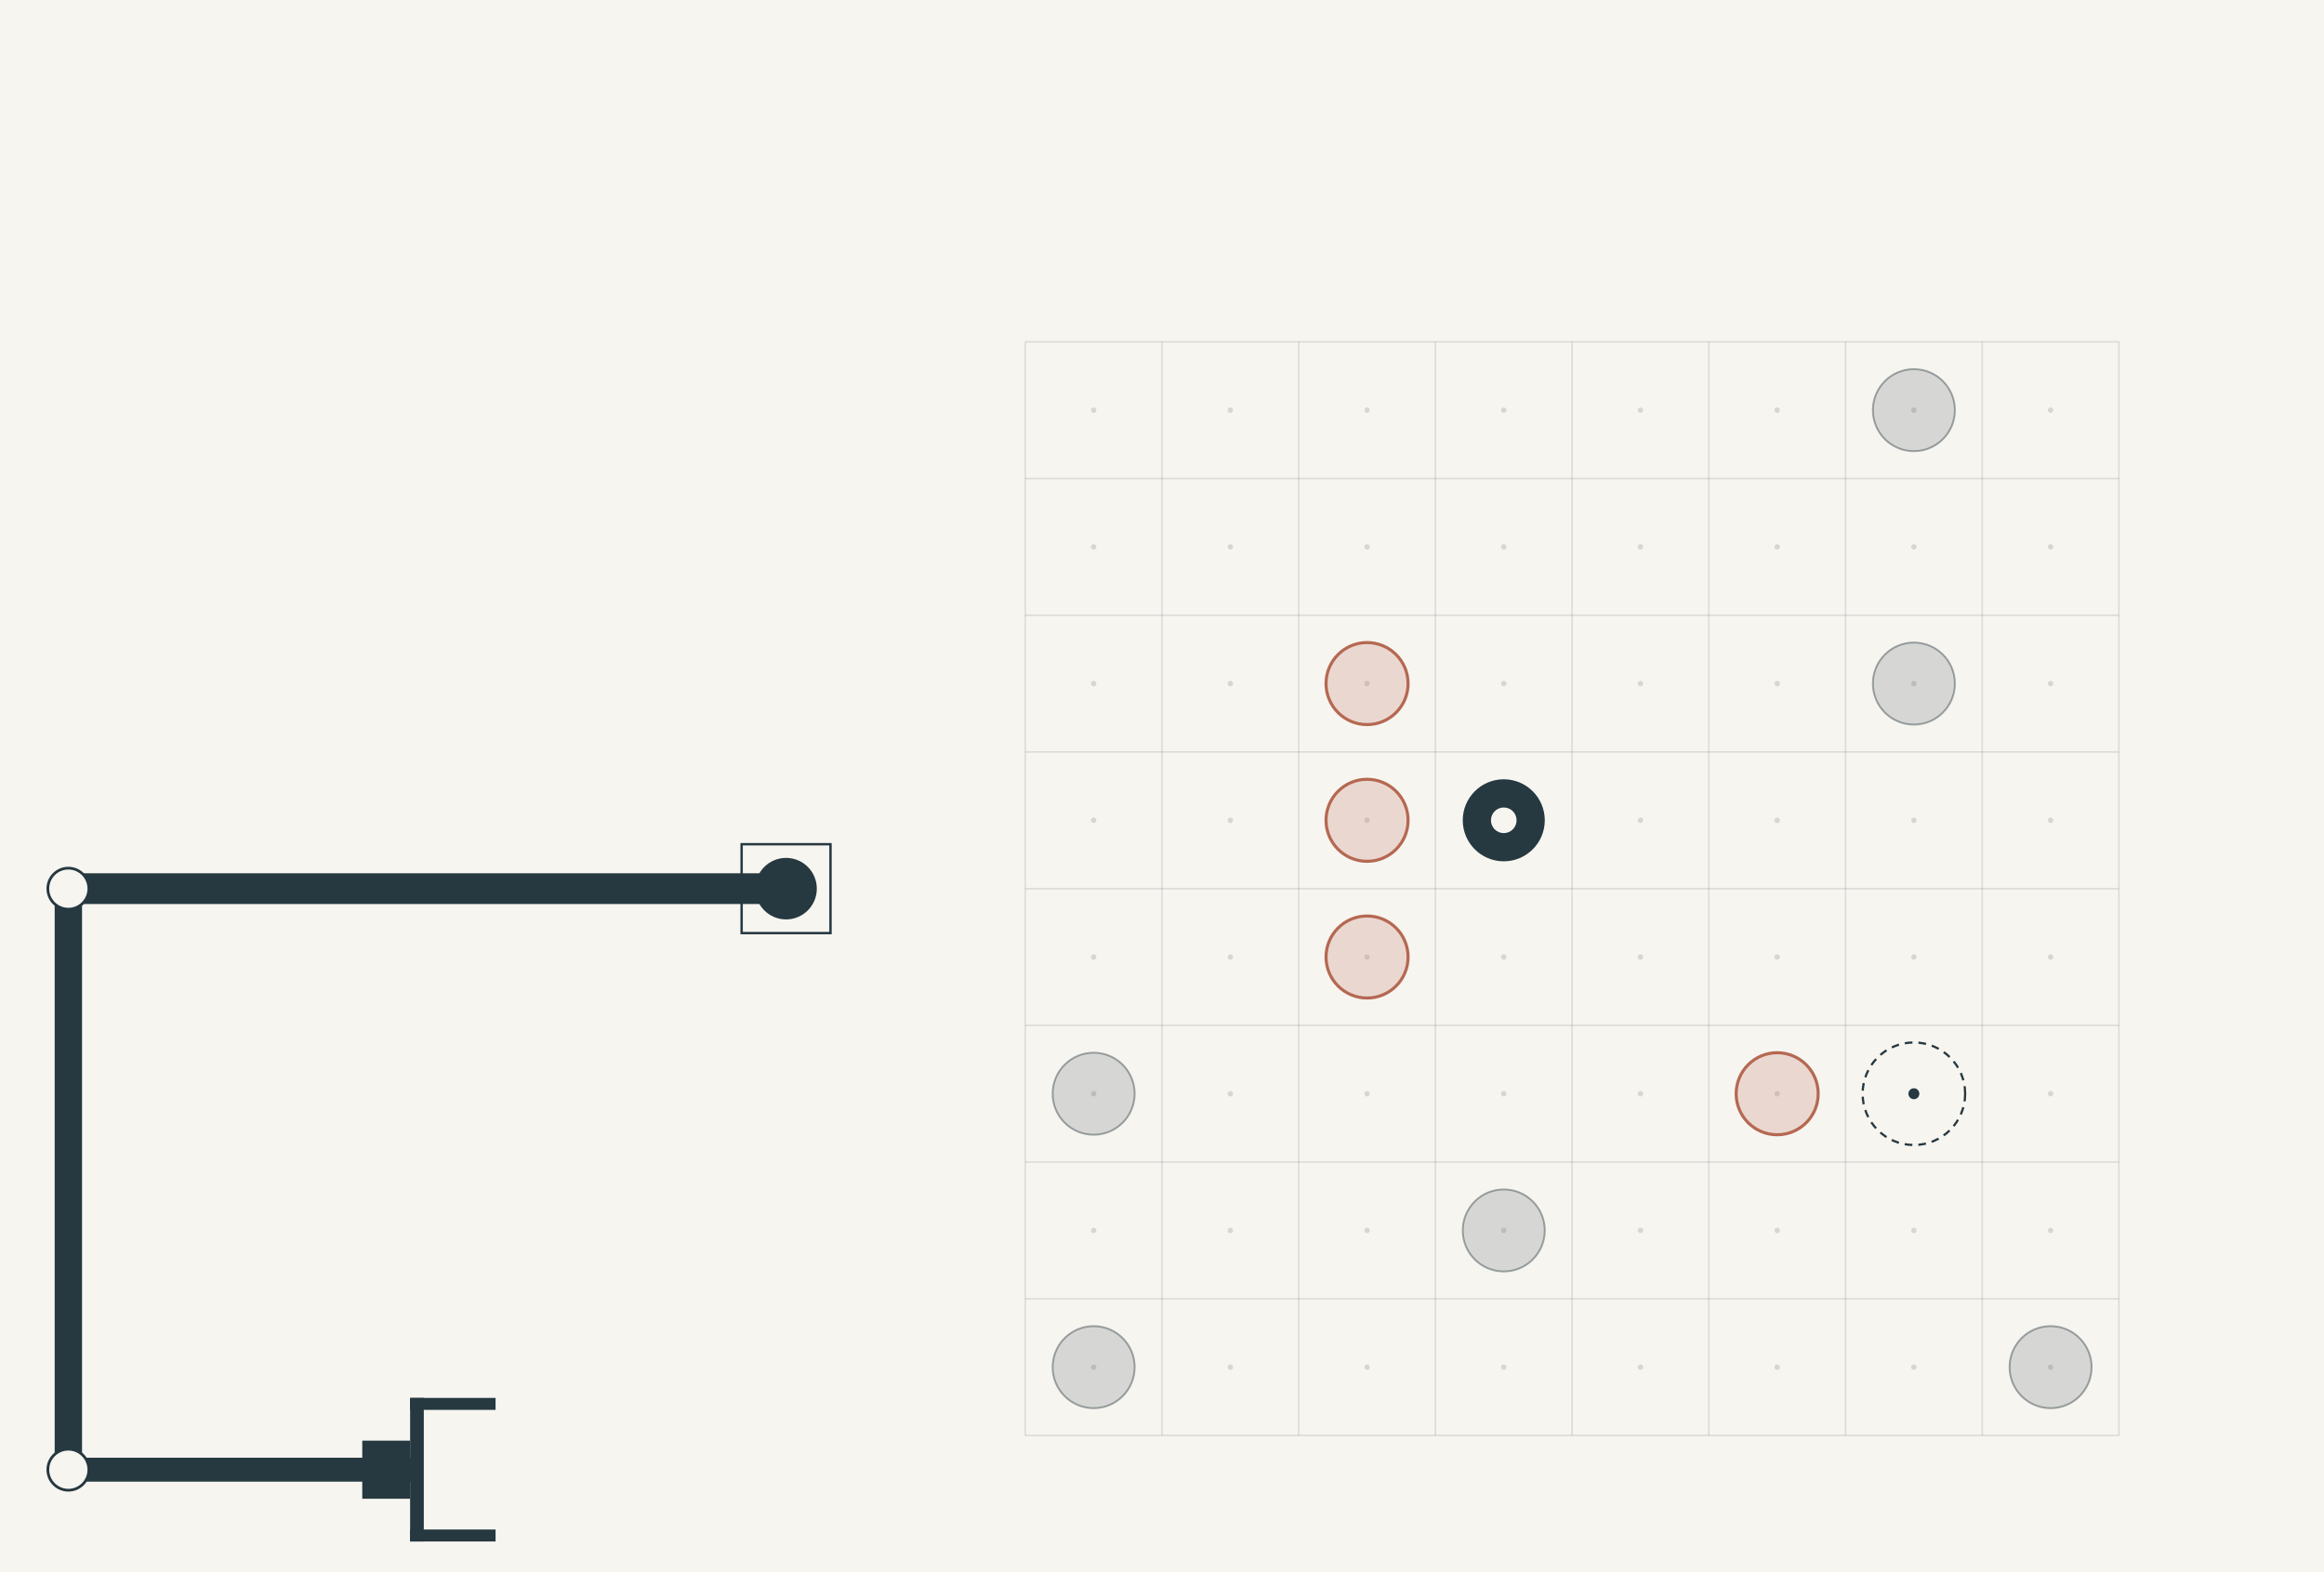
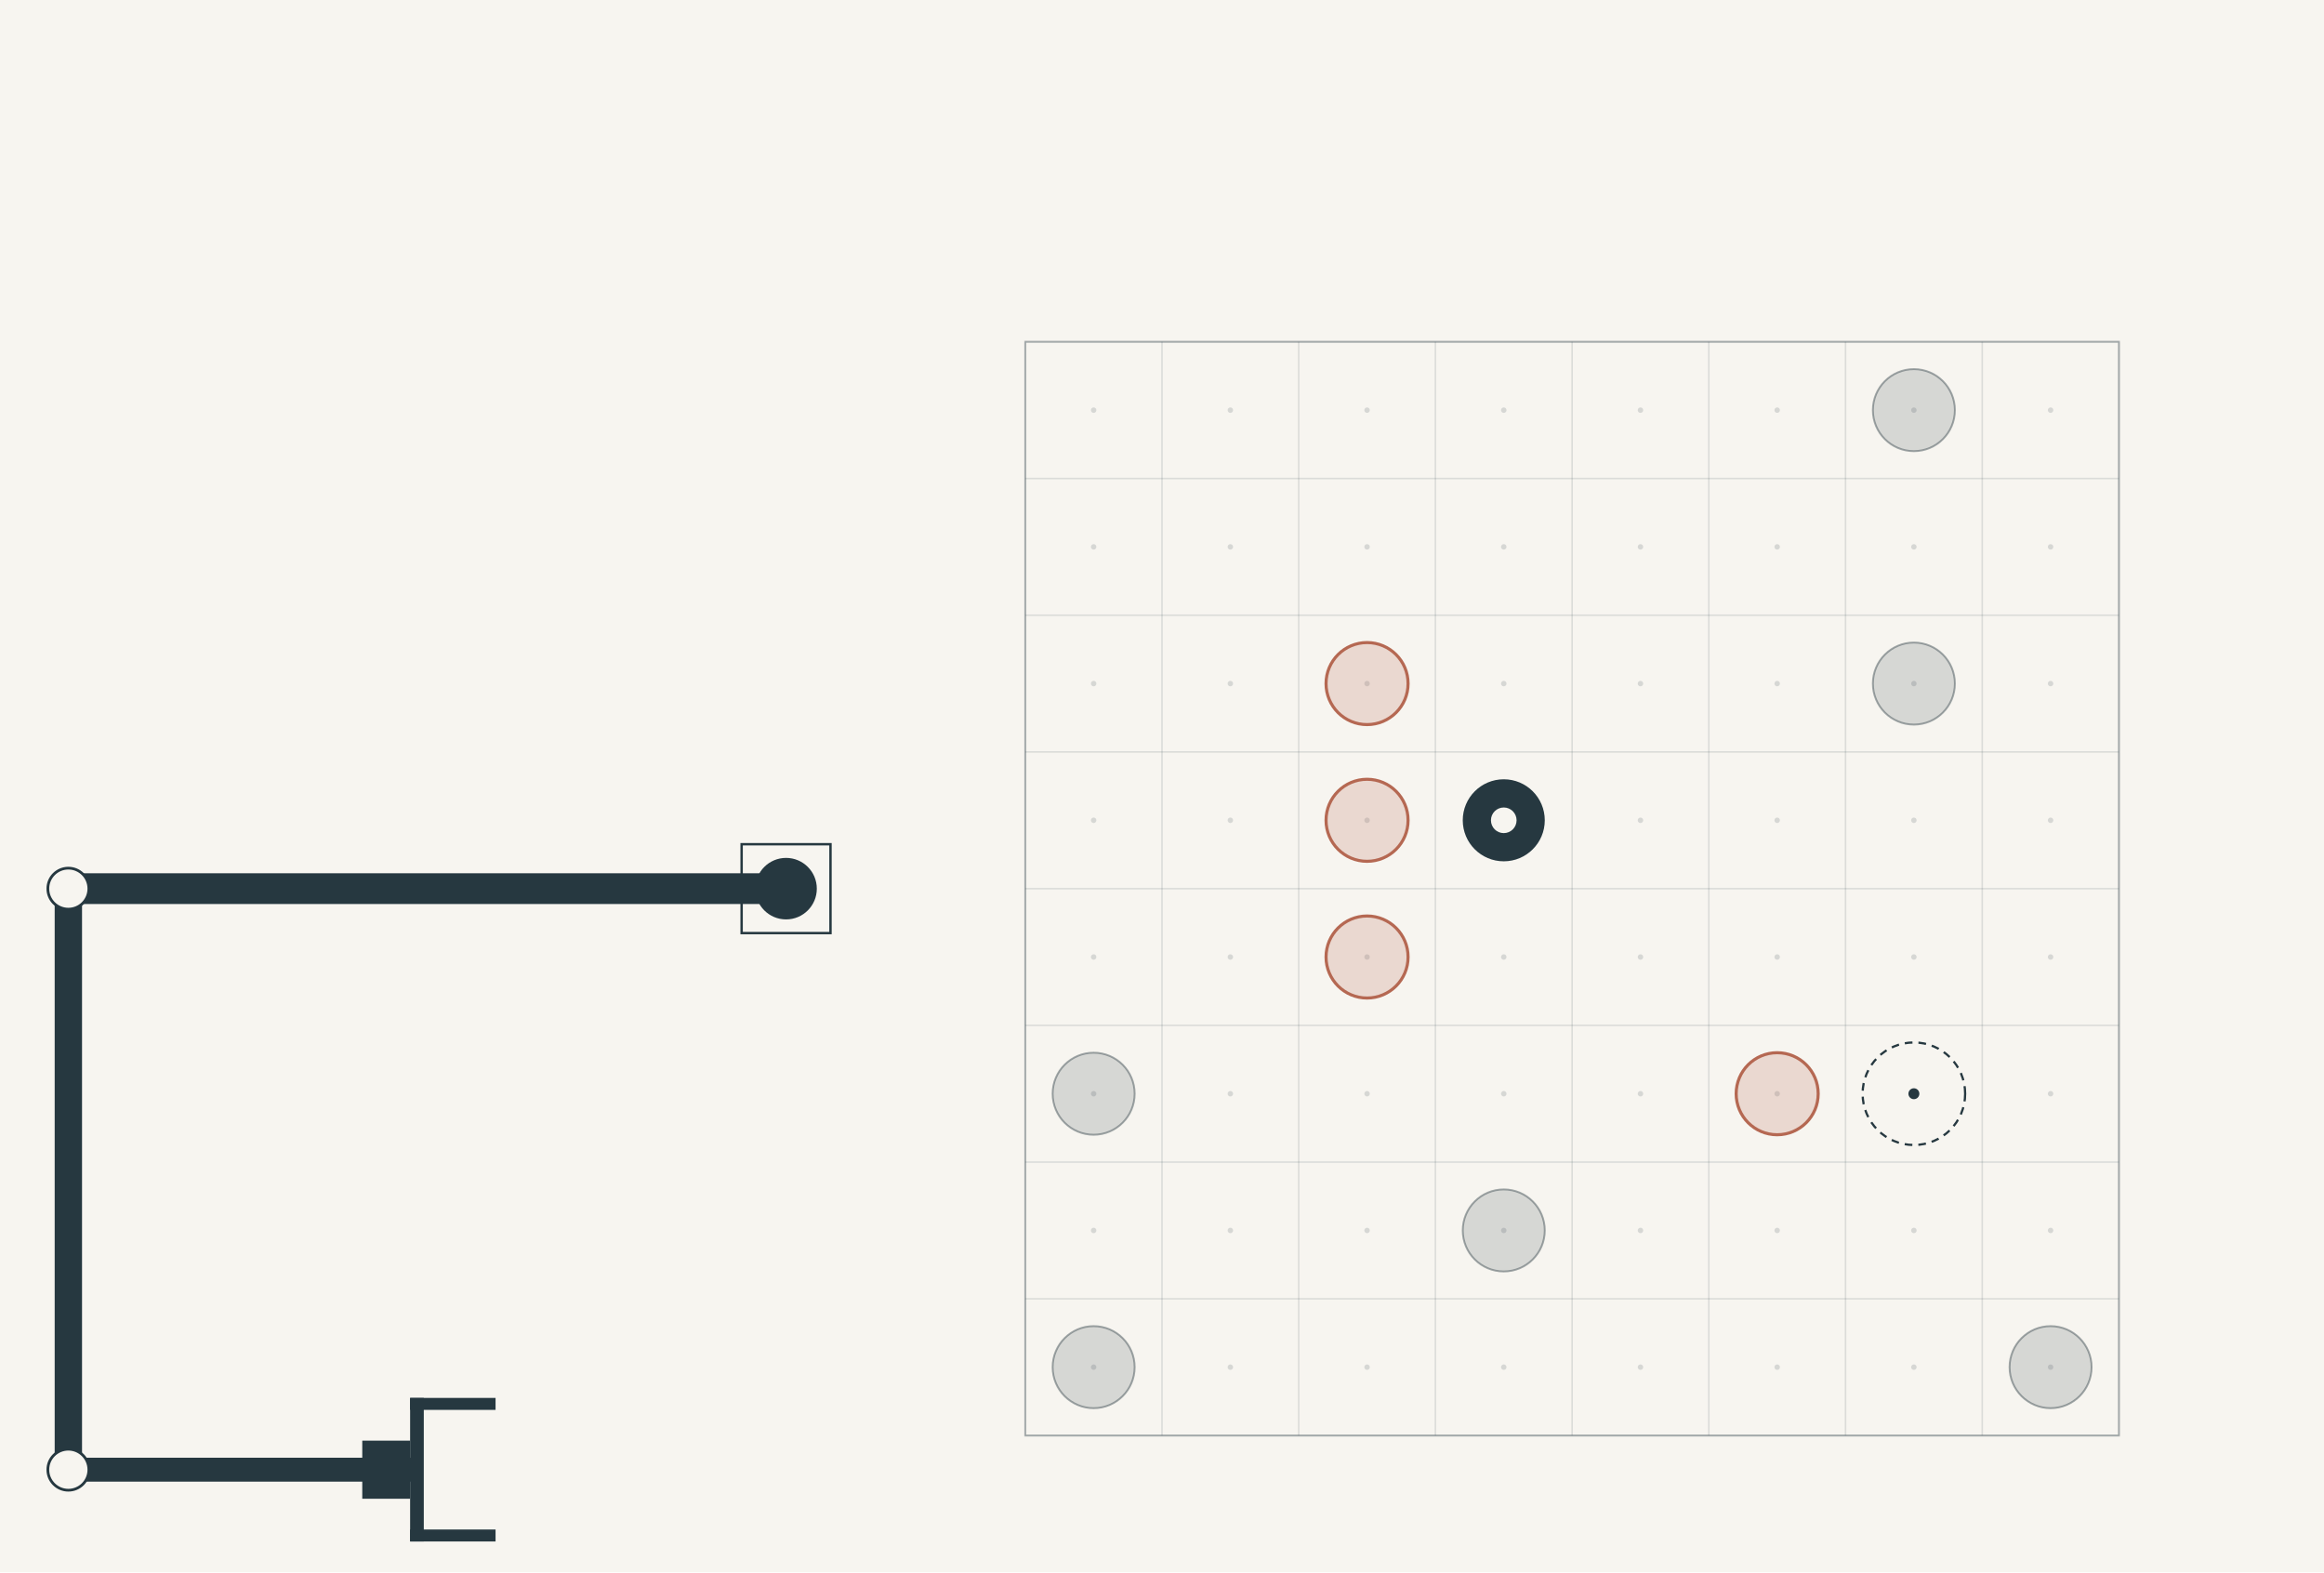
<svg xmlns="http://www.w3.org/2000/svg" viewBox="0 0 1360 920" width="1360" height="920" fill="none" shape-rendering="geometricPrecision">
  <rect width="100%" height="100%" fill="#F7F5F0" />
  <g id="lattice">
    <g id="lattice-lines" stroke="#263840" stroke-width="0.9" stroke-opacity="0.13" fill="none">
      <path d="M600,840 L600,200" />
      <path d="M680,840 L680,200" />
      <path d="M760,840 L760,200" />
      <path d="M840,840 L840,200" />
      <path d="M920,840 L920,200" />
      <path d="M1000,840 L1000,200" />
      <path d="M1080,840 L1080,200" />
      <path d="M1160,840 L1160,200" />
      <path d="M1240,840 L1240,200" />
      <path d="M600,840 L1240,840" />
      <path d="M600,760 L1240,760" />
      <path d="M600,680 L1240,680" />
      <path d="M600,600 L1240,600" />
      <path d="M600,520 L1240,520" />
      <path d="M600,440 L1240,440" />
      <path d="M600,360 L1240,360" />
      <path d="M600,280 L1240,280" />
      <path d="M600,200 L1240,200" />
    </g>
+     <rect x="600" y="200" width="640" height="640" stroke="#263840" stroke-opacity="0.3" stroke-width="1.2" />
    <g id="lattice-centres">
      <circle cx="640" cy="800" r="1.6" fill="#263840" fill-opacity="0.16" />
      <circle cx="720" cy="800" r="1.6" fill="#263840" fill-opacity="0.16" />
      <circle cx="800" cy="800" r="1.6" fill="#263840" fill-opacity="0.16" />
      <circle cx="880" cy="800" r="1.6" fill="#263840" fill-opacity="0.16" />
      <circle cx="960" cy="800" r="1.6" fill="#263840" fill-opacity="0.16" />
      <circle cx="1040" cy="800" r="1.6" fill="#263840" fill-opacity="0.16" />
      <circle cx="1120" cy="800" r="1.6" fill="#263840" fill-opacity="0.16" />
      <circle cx="1200" cy="800" r="1.6" fill="#263840" fill-opacity="0.16" />
      <circle cx="640" cy="720" r="1.6" fill="#263840" fill-opacity="0.16" />
      <circle cx="720" cy="720" r="1.6" fill="#263840" fill-opacity="0.16" />
      <circle cx="800" cy="720" r="1.6" fill="#263840" fill-opacity="0.16" />
      <circle cx="880" cy="720" r="1.6" fill="#263840" fill-opacity="0.16" />
      <circle cx="960" cy="720" r="1.6" fill="#263840" fill-opacity="0.16" />
      <circle cx="1040" cy="720" r="1.6" fill="#263840" fill-opacity="0.16" />
      <circle cx="1120" cy="720" r="1.6" fill="#263840" fill-opacity="0.16" />
      <circle cx="1200" cy="720" r="1.6" fill="#263840" fill-opacity="0.16" />
      <circle cx="640" cy="640" r="1.6" fill="#263840" fill-opacity="0.16" />
      <circle cx="720" cy="640" r="1.6" fill="#263840" fill-opacity="0.16" />
      <circle cx="800" cy="640" r="1.6" fill="#263840" fill-opacity="0.16" />
      <circle cx="880" cy="640" r="1.6" fill="#263840" fill-opacity="0.16" />
      <circle cx="960" cy="640" r="1.6" fill="#263840" fill-opacity="0.16" />
      <circle cx="1040" cy="640" r="1.6" fill="#263840" fill-opacity="0.16" />
      <circle cx="1120" cy="640" r="1.6" fill="#263840" fill-opacity="0.16" />
      <circle cx="1200" cy="640" r="1.6" fill="#263840" fill-opacity="0.16" />
      <circle cx="640" cy="560" r="1.6" fill="#263840" fill-opacity="0.16" />
      <circle cx="720" cy="560" r="1.6" fill="#263840" fill-opacity="0.16" />
      <circle cx="800" cy="560" r="1.6" fill="#263840" fill-opacity="0.16" />
      <circle cx="880" cy="560" r="1.6" fill="#263840" fill-opacity="0.16" />
      <circle cx="960" cy="560" r="1.6" fill="#263840" fill-opacity="0.16" />
      <circle cx="1040" cy="560" r="1.6" fill="#263840" fill-opacity="0.16" />
      <circle cx="1120" cy="560" r="1.6" fill="#263840" fill-opacity="0.16" />
      <circle cx="1200" cy="560" r="1.6" fill="#263840" fill-opacity="0.16" />
      <circle cx="640" cy="480" r="1.6" fill="#263840" fill-opacity="0.16" />
      <circle cx="720" cy="480" r="1.6" fill="#263840" fill-opacity="0.16" />
      <circle cx="800" cy="480" r="1.6" fill="#263840" fill-opacity="0.16" />
      <circle cx="880" cy="480" r="1.6" fill="#263840" fill-opacity="0.16" />
      <circle cx="960" cy="480" r="1.6" fill="#263840" fill-opacity="0.16" />
      <circle cx="1040" cy="480" r="1.6" fill="#263840" fill-opacity="0.16" />
      <circle cx="1120" cy="480" r="1.6" fill="#263840" fill-opacity="0.16" />
      <circle cx="1200" cy="480" r="1.6" fill="#263840" fill-opacity="0.16" />
      <circle cx="640" cy="400" r="1.6" fill="#263840" fill-opacity="0.16" />
      <circle cx="720" cy="400" r="1.6" fill="#263840" fill-opacity="0.16" />
      <circle cx="800" cy="400" r="1.6" fill="#263840" fill-opacity="0.16" />
      <circle cx="880" cy="400" r="1.6" fill="#263840" fill-opacity="0.16" />
      <circle cx="960" cy="400" r="1.6" fill="#263840" fill-opacity="0.16" />
      <circle cx="1040" cy="400" r="1.6" fill="#263840" fill-opacity="0.16" />
      <circle cx="1120" cy="400" r="1.6" fill="#263840" fill-opacity="0.16" />
      <circle cx="1200" cy="400" r="1.6" fill="#263840" fill-opacity="0.16" />
      <circle cx="640" cy="320" r="1.6" fill="#263840" fill-opacity="0.16" />
      <circle cx="720" cy="320" r="1.6" fill="#263840" fill-opacity="0.16" />
      <circle cx="800" cy="320" r="1.6" fill="#263840" fill-opacity="0.16" />
      <circle cx="880" cy="320" r="1.6" fill="#263840" fill-opacity="0.16" />
      <circle cx="960" cy="320" r="1.6" fill="#263840" fill-opacity="0.16" />
      <circle cx="1040" cy="320" r="1.6" fill="#263840" fill-opacity="0.16" />
      <circle cx="1120" cy="320" r="1.6" fill="#263840" fill-opacity="0.16" />
      <circle cx="1200" cy="320" r="1.6" fill="#263840" fill-opacity="0.16" />
      <circle cx="640" cy="240" r="1.6" fill="#263840" fill-opacity="0.16" />
      <circle cx="720" cy="240" r="1.6" fill="#263840" fill-opacity="0.16" />
      <circle cx="800" cy="240" r="1.6" fill="#263840" fill-opacity="0.16" />
      <circle cx="880" cy="240" r="1.6" fill="#263840" fill-opacity="0.16" />
      <circle cx="960" cy="240" r="1.6" fill="#263840" fill-opacity="0.16" />
      <circle cx="1040" cy="240" r="1.6" fill="#263840" fill-opacity="0.16" />
      <circle cx="1120" cy="240" r="1.6" fill="#263840" fill-opacity="0.16" />
      <circle cx="1200" cy="240" r="1.6" fill="#263840" fill-opacity="0.16" />
    </g>
  </g>
  <g id="goal">
    <circle cx="1120" cy="640" r="30" fill="none" stroke="#263840" stroke-width="1.3" stroke-dasharray="4.5 3.5" />
    <circle cx="1120" cy="640" r="3.2" fill="#263840" />
  </g>
  <g id="discs-context">
    <circle cx="1120" cy="240" r="24" id="c0" fill="#263840" fill-opacity="0.16" stroke="#263840" stroke-opacity="0.42" stroke-width="1.1" />
    <circle cx="1120" cy="400" r="24" id="c1" fill="#263840" fill-opacity="0.16" stroke="#263840" stroke-opacity="0.42" stroke-width="1.1" />
    <circle cx="640" cy="800" r="24" id="c2" fill="#263840" fill-opacity="0.16" stroke="#263840" stroke-opacity="0.42" stroke-width="1.1" />
    <circle cx="880" cy="720" r="24" id="c3" fill="#263840" fill-opacity="0.16" stroke="#263840" stroke-opacity="0.42" stroke-width="1.1" />
    <circle cx="1200" cy="800" r="24" id="c4" fill="#263840" fill-opacity="0.16" stroke="#263840" stroke-opacity="0.42" stroke-width="1.1" />
    <circle cx="640" cy="640" r="24" id="c5" fill="#263840" fill-opacity="0.16" stroke="#263840" stroke-opacity="0.42" stroke-width="1.1" />
  </g>
  <g id="blockers-highlight">
    <circle cx="800" cy="400" r="24" id="b1-hl" fill="#B56852" fill-opacity="0.20" stroke="#B56852" stroke-width="1.8" />
    <circle cx="800" cy="560" r="24" id="b2-hl" fill="#B56852" fill-opacity="0.20" stroke="#B56852" stroke-width="1.8" />
    <circle cx="800" cy="480" r="24" id="b3-hl" fill="#B56852" fill-opacity="0.20" stroke="#B56852" stroke-width="1.8" />
    <circle cx="1040" cy="640" r="24" id="b4-hl" fill="#B56852" fill-opacity="0.20" stroke="#B56852" stroke-width="1.8" />
  </g>
  <g id="target">
    <circle cx="880" cy="480" r="24" fill="#263840" />
    <circle cx="880" cy="480" r="7.5" fill="#F7F5F0" />
  </g>
  <g id="robot-home" opacity="1">
    <rect x="-26" y="-26" width="52" height="52" transform="translate(460 520) rotate(-0)" fill="#F7F5F0" stroke="#263840" stroke-width="1.4" />
    <circle cx="460" cy="520" r="18" fill="#263840" />
    <circle cx="460" cy="520" r="5.5" fill="#F7F5F0" />
    <path d="M460,520 L40,520" stroke="#263840" stroke-width="18" stroke-linecap="round" />
    <path d="M40,520 L40,860" stroke="#263840" stroke-width="16" stroke-linecap="round" />
    <path d="M40,860 L240,860" stroke="#263840" stroke-width="14" stroke-linecap="round" />
    <rect x="-14" y="-17" width="28" height="34" transform="translate(226 860) rotate(-360)" fill="#263840" />
    <rect x="-4" y="-42" width="8" height="84" transform="translate(244 860) rotate(-360)" fill="#263840" />
    <rect x="-25" y="-3.5" width="50" height="7" transform="translate(265 898.5) rotate(-360)" fill="#263840" />
    <rect x="-25" y="-3.5" width="50" height="7" transform="translate(265 821.5) rotate(-360)" fill="#263840" />
    <circle cx="40" cy="520" r="12" fill="#F7F5F0" stroke="#263840" stroke-width="1.6" />
    <circle cx="40" cy="860" r="12" fill="#F7F5F0" stroke="#263840" stroke-width="1.6" />
  </g>
</svg>
